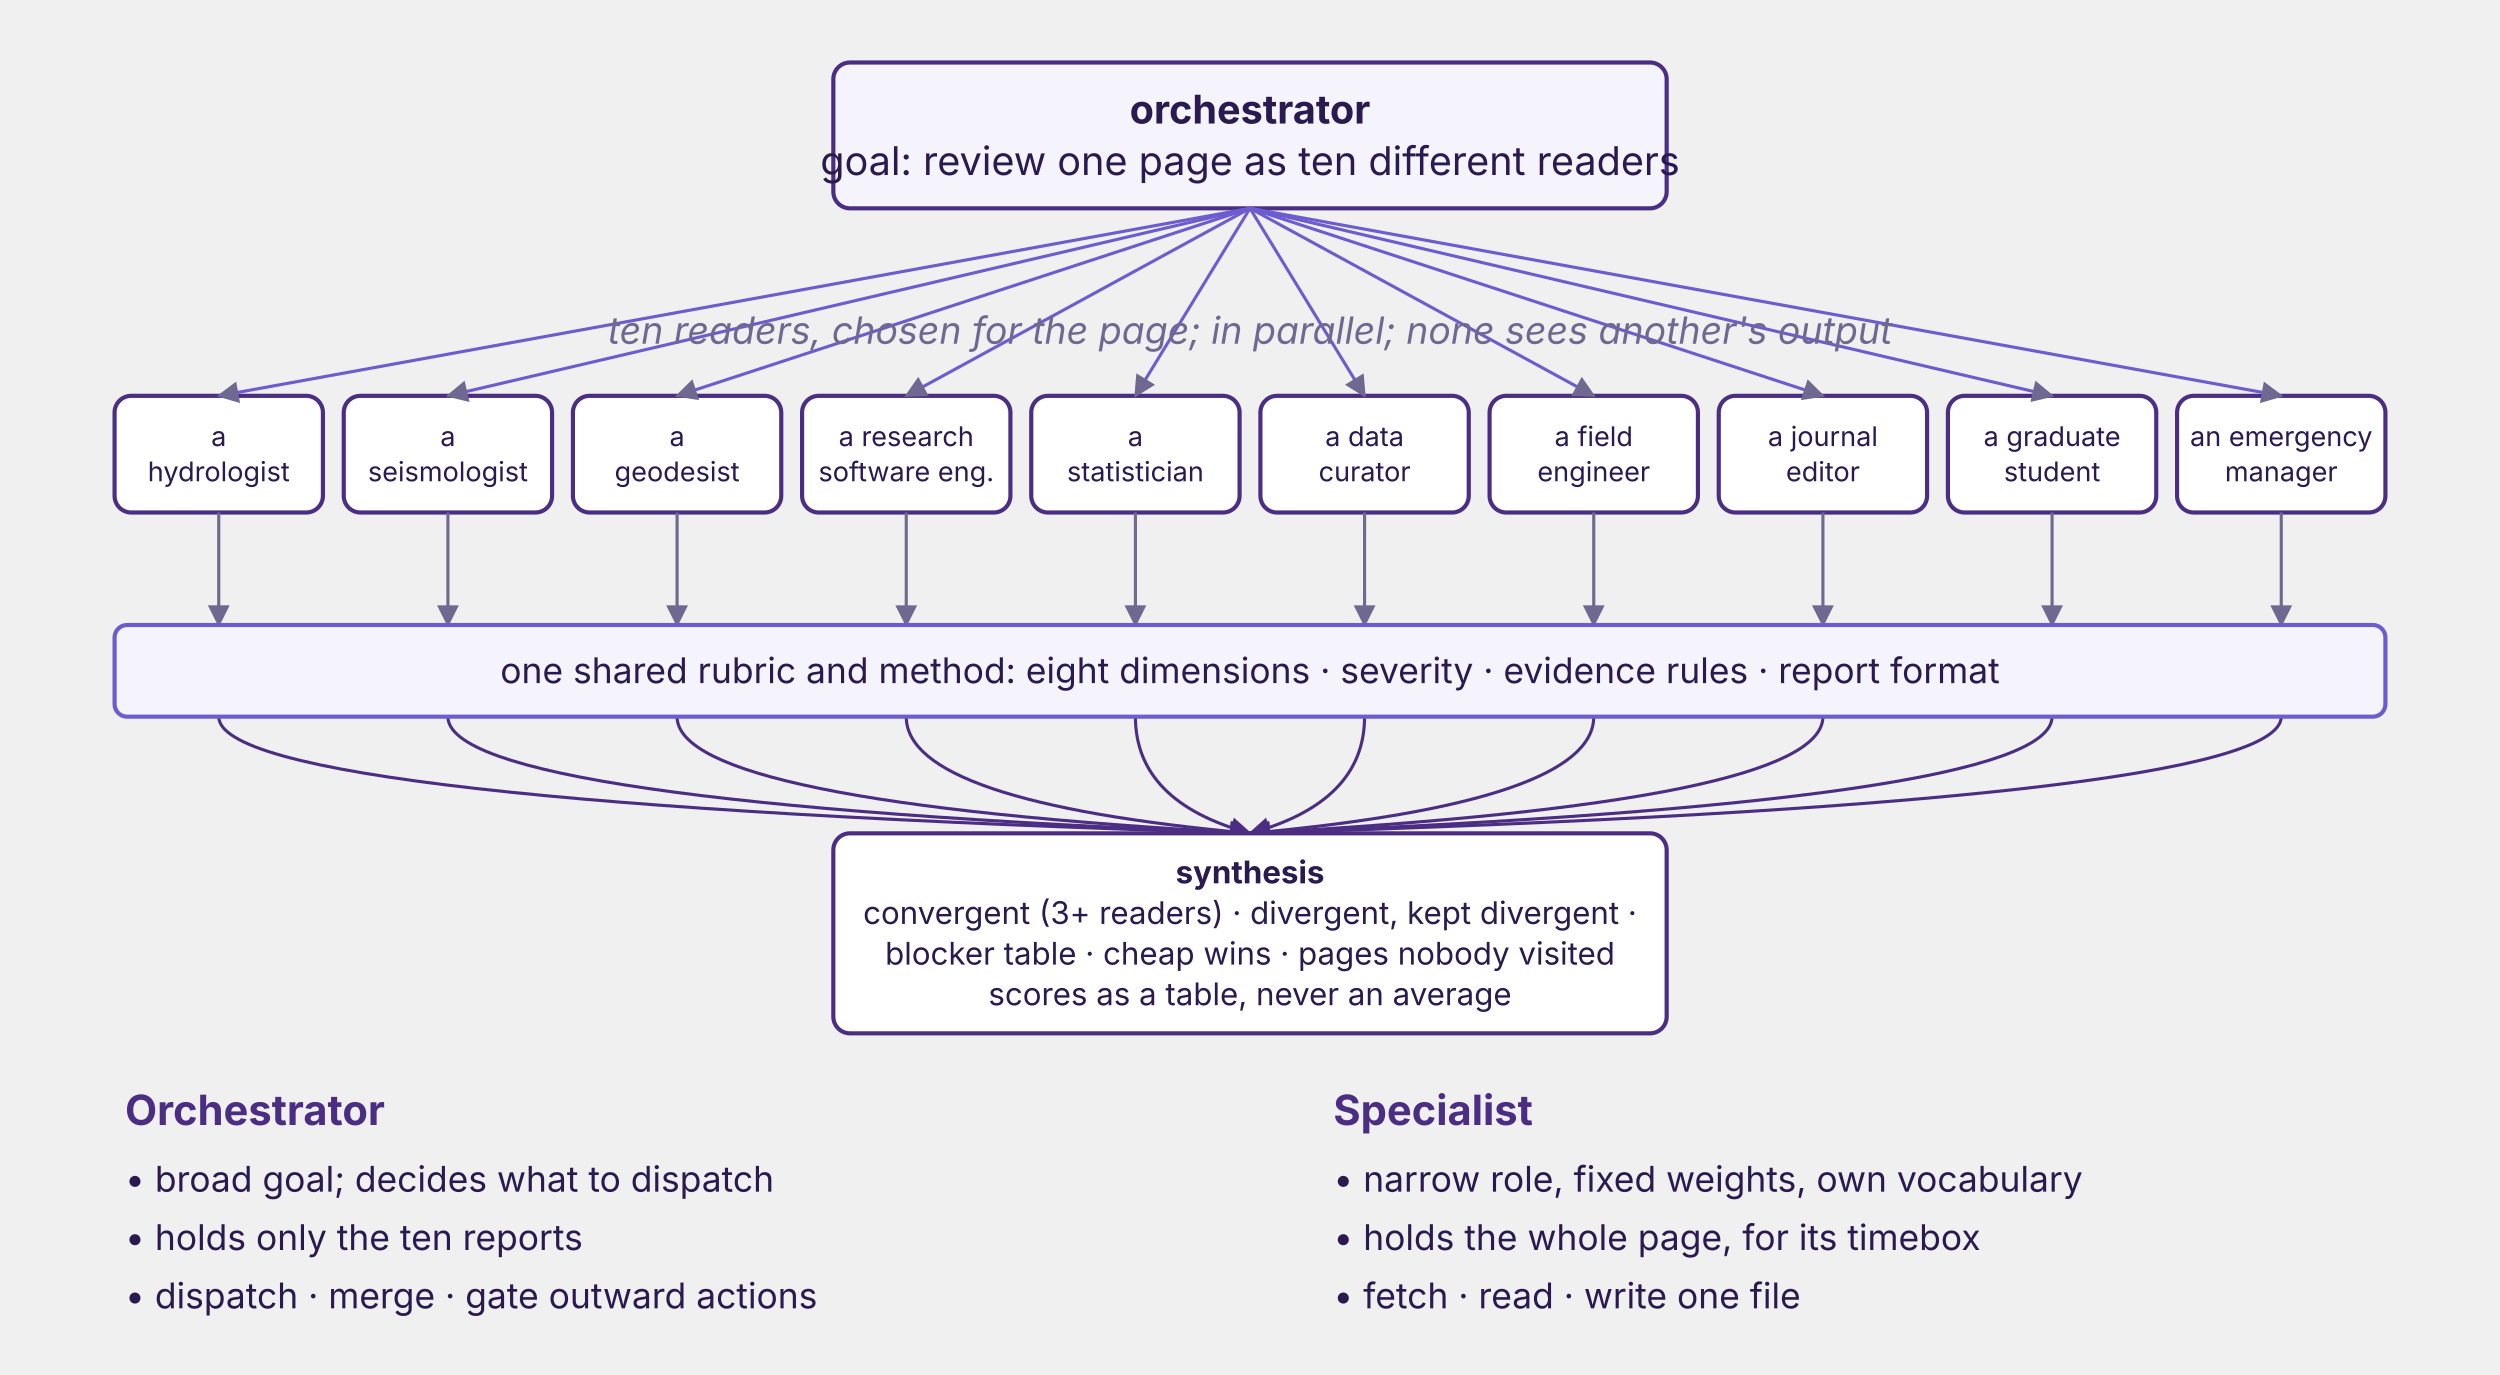
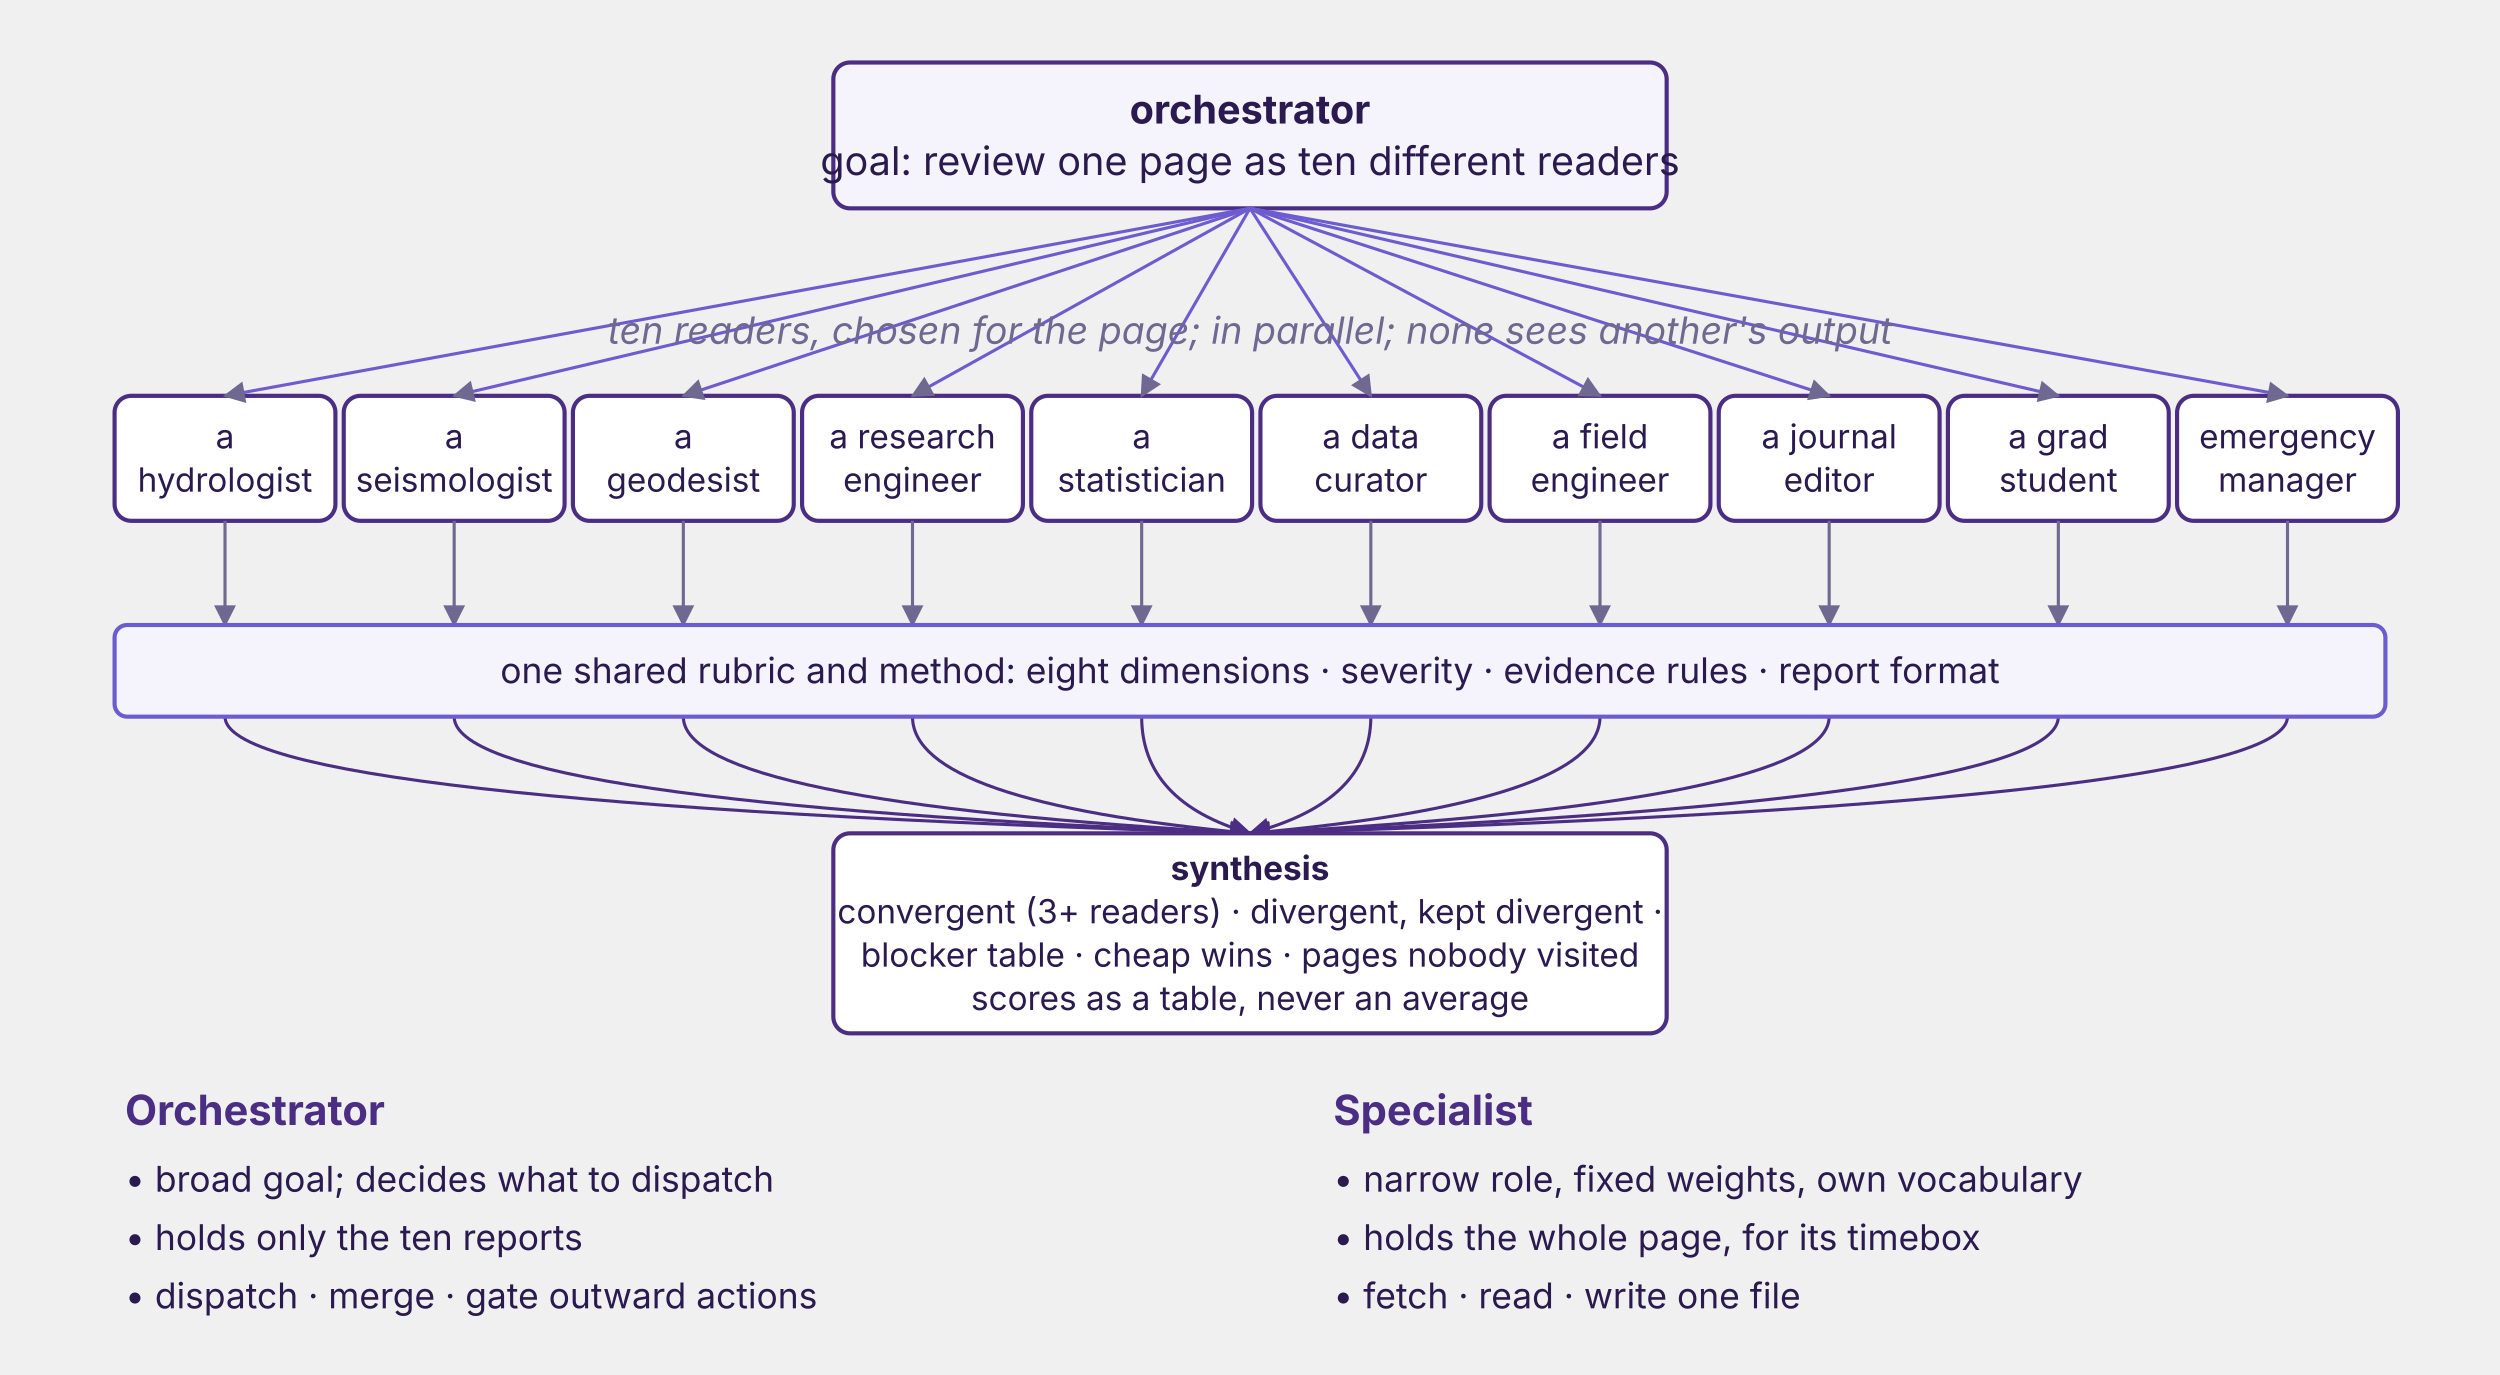
<svg xmlns="http://www.w3.org/2000/svg" viewBox="0 0 1200 660" width="1200" height="660" font-family="Inter, Helvetica, Arial, sans-serif" font-size="22">
  <defs>
    <marker id="a-purple" viewBox="0 0 10 10" refX="9" refY="5" markerWidth="7" markerHeight="7" orient="auto-start-reverse">
      <path d="M 0 0 L 10 5 L 0 10 z" fill="#4b2e83" />
    </marker>
    <marker id="a-red" viewBox="0 0 10 10" refX="9" refY="5" markerWidth="7" markerHeight="7" orient="auto-start-reverse">
      <path d="M 0 0 L 10 5 L 0 10 z" fill="#b3402a" />
    </marker>
    <marker id="a-amber" viewBox="0 0 10 10" refX="9" refY="5" markerWidth="7" markerHeight="7" orient="auto-start-reverse">
      <path d="M 0 0 L 10 5 L 0 10 z" fill="#c77d00" />
    </marker>
    <marker id="a-stone" viewBox="0 0 10 10" refX="9" refY="5" markerWidth="7" markerHeight="7" orient="auto-start-reverse">
      <path d="M 0 0 L 10 5 L 0 10 z" fill="#6f6890" />
    </marker>
  </defs>
  <rect x="400" y="30" width="400" height="70" rx="8" fill="#f5f3fb" stroke="#4b2e83" stroke-width="2" />
  <text x="600.0" y="59.3" text-anchor="middle" font-size="19" fill="#2a1a4f" font-weight="700">orchestrator</text>
  <text x="600.0" y="84.0" text-anchor="middle" font-size="19" fill="#2a1a4f">goal: review one page as ten different readers</text>
-   <rect x="55" y="190" width="100" height="56" rx="8" fill="#fff" stroke="#4b2e83" stroke-width="2" />
-   <text x="105.0" y="214.1" text-anchor="middle" font-size="13" fill="#2a1a4f">a</text>
-   <text x="105.0" y="231.0" text-anchor="middle" font-size="13" fill="#2a1a4f">hydrologist</text>
-   <line x1="600" y1="100" x2="105" y2="190" stroke="#6d5bd0" stroke-width="1.5" marker-end="url(#a-stone)" />
-   <line x1="105" y1="246" x2="105" y2="300" stroke="#6f6890" stroke-width="1.5" marker-end="url(#a-stone)" />
-   <path d="M 105 344 Q 105 385 600 400" fill="none" stroke="#4b2e83" stroke-width="1.5" marker-end="url(#a-purple)" />
-   <rect x="165" y="190" width="100" height="56" rx="8" fill="#fff" stroke="#4b2e83" stroke-width="2" />
-   <text x="215.0" y="214.1" text-anchor="middle" font-size="13" fill="#2a1a4f">a</text>
-   <text x="215.0" y="231.0" text-anchor="middle" font-size="13" fill="#2a1a4f">seismologist</text>
-   <line x1="600" y1="100" x2="215" y2="190" stroke="#6d5bd0" stroke-width="1.5" marker-end="url(#a-stone)" />
-   <line x1="215" y1="246" x2="215" y2="300" stroke="#6f6890" stroke-width="1.5" marker-end="url(#a-stone)" />
-   <path d="M 215 344 Q 215 385 600 400" fill="none" stroke="#4b2e83" stroke-width="1.5" marker-end="url(#a-purple)" />
-   <rect x="275" y="190" width="100" height="56" rx="8" fill="#fff" stroke="#4b2e83" stroke-width="2" />
-   <text x="325.0" y="214.1" text-anchor="middle" font-size="13" fill="#2a1a4f">a</text>
-   <text x="325.0" y="231.0" text-anchor="middle" font-size="13" fill="#2a1a4f">geodesist</text>
-   <line x1="600" y1="100" x2="325" y2="190" stroke="#6d5bd0" stroke-width="1.5" marker-end="url(#a-stone)" />
-   <line x1="325" y1="246" x2="325" y2="300" stroke="#6f6890" stroke-width="1.5" marker-end="url(#a-stone)" />
-   <path d="M 325 344 Q 325 385 600 400" fill="none" stroke="#4b2e83" stroke-width="1.5" marker-end="url(#a-purple)" />
-   <rect x="385" y="190" width="100" height="56" rx="8" fill="#fff" stroke="#4b2e83" stroke-width="2" />
-   <text x="435.0" y="214.1" text-anchor="middle" font-size="13" fill="#2a1a4f">a research</text>
-   <text x="435.0" y="231.0" text-anchor="middle" font-size="13" fill="#2a1a4f">software eng.</text>
-   <line x1="600" y1="100" x2="435" y2="190" stroke="#6d5bd0" stroke-width="1.5" marker-end="url(#a-stone)" />
-   <line x1="435" y1="246" x2="435" y2="300" stroke="#6f6890" stroke-width="1.5" marker-end="url(#a-stone)" />
-   <path d="M 435 344 Q 435 385 600 400" fill="none" stroke="#4b2e83" stroke-width="1.5" marker-end="url(#a-purple)" />
-   <rect x="495" y="190" width="100" height="56" rx="8" fill="#fff" stroke="#4b2e83" stroke-width="2" />
-   <text x="545.0" y="214.1" text-anchor="middle" font-size="13" fill="#2a1a4f">a</text>
-   <text x="545.0" y="231.0" text-anchor="middle" font-size="13" fill="#2a1a4f">statistician</text>
-   <line x1="600" y1="100" x2="545" y2="190" stroke="#6d5bd0" stroke-width="1.5" marker-end="url(#a-stone)" />
-   <line x1="545" y1="246" x2="545" y2="300" stroke="#6f6890" stroke-width="1.5" marker-end="url(#a-stone)" />
-   <path d="M 545 344 Q 545 385 600 400" fill="none" stroke="#4b2e83" stroke-width="1.5" marker-end="url(#a-purple)" />
-   <rect x="605" y="190" width="100" height="56" rx="8" fill="#fff" stroke="#4b2e83" stroke-width="2" />
-   <text x="655.0" y="214.1" text-anchor="middle" font-size="13" fill="#2a1a4f">a data</text>
-   <text x="655.0" y="231.0" text-anchor="middle" font-size="13" fill="#2a1a4f">curator</text>
-   <line x1="600" y1="100" x2="655" y2="190" stroke="#6d5bd0" stroke-width="1.5" marker-end="url(#a-stone)" />
-   <line x1="655" y1="246" x2="655" y2="300" stroke="#6f6890" stroke-width="1.5" marker-end="url(#a-stone)" />
-   <path d="M 655 344 Q 655 385 600 400" fill="none" stroke="#4b2e83" stroke-width="1.5" marker-end="url(#a-purple)" />
-   <rect x="715" y="190" width="100" height="56" rx="8" fill="#fff" stroke="#4b2e83" stroke-width="2" />
-   <text x="765.0" y="214.1" text-anchor="middle" font-size="13" fill="#2a1a4f">a field</text>
-   <text x="765.0" y="231.0" text-anchor="middle" font-size="13" fill="#2a1a4f">engineer</text>
-   <line x1="600" y1="100" x2="765" y2="190" stroke="#6d5bd0" stroke-width="1.5" marker-end="url(#a-stone)" />
-   <line x1="765" y1="246" x2="765" y2="300" stroke="#6f6890" stroke-width="1.5" marker-end="url(#a-stone)" />
-   <path d="M 765 344 Q 765 385 600 400" fill="none" stroke="#4b2e83" stroke-width="1.5" marker-end="url(#a-purple)" />
-   <rect x="825" y="190" width="100" height="56" rx="8" fill="#fff" stroke="#4b2e83" stroke-width="2" />
-   <text x="875.0" y="214.1" text-anchor="middle" font-size="13" fill="#2a1a4f">a journal</text>
-   <text x="875.0" y="231.0" text-anchor="middle" font-size="13" fill="#2a1a4f">editor</text>
-   <line x1="600" y1="100" x2="875" y2="190" stroke="#6d5bd0" stroke-width="1.5" marker-end="url(#a-stone)" />
-   <line x1="875" y1="246" x2="875" y2="300" stroke="#6f6890" stroke-width="1.5" marker-end="url(#a-stone)" />
-   <path d="M 875 344 Q 875 385 600 400" fill="none" stroke="#4b2e83" stroke-width="1.5" marker-end="url(#a-purple)" />
-   <rect x="935" y="190" width="100" height="56" rx="8" fill="#fff" stroke="#4b2e83" stroke-width="2" />
-   <text x="985.0" y="214.1" text-anchor="middle" font-size="13" fill="#2a1a4f">a graduate</text>
-   <text x="985.0" y="231.0" text-anchor="middle" font-size="13" fill="#2a1a4f">student</text>
-   <line x1="600" y1="100" x2="985" y2="190" stroke="#6d5bd0" stroke-width="1.5" marker-end="url(#a-stone)" />
-   <line x1="985" y1="246" x2="985" y2="300" stroke="#6f6890" stroke-width="1.5" marker-end="url(#a-stone)" />
-   <path d="M 985 344 Q 985 385 600 400" fill="none" stroke="#4b2e83" stroke-width="1.5" marker-end="url(#a-purple)" />
-   <rect x="1045" y="190" width="100" height="56" rx="8" fill="#fff" stroke="#4b2e83" stroke-width="2" />
-   <text x="1095.0" y="214.1" text-anchor="middle" font-size="13" fill="#2a1a4f">an emergency</text>
-   <text x="1095.0" y="231.0" text-anchor="middle" font-size="13" fill="#2a1a4f">manager</text>
-   <line x1="600" y1="100" x2="1095" y2="190" stroke="#6d5bd0" stroke-width="1.5" marker-end="url(#a-stone)" />
-   <line x1="1095" y1="246" x2="1095" y2="300" stroke="#6f6890" stroke-width="1.5" marker-end="url(#a-stone)" />
-   <path d="M 1095 344 Q 1095 385 600 400" fill="none" stroke="#4b2e83" stroke-width="1.5" marker-end="url(#a-purple)" />
+   <rect x="55" y="190" width="106" height="60" rx="8" fill="#fff" stroke="#4b2e83" stroke-width="2" />
+   <text x="108.0" y="215.2" text-anchor="middle" font-size="16" fill="#2a1a4f">a</text>
+   <text x="108.0" y="236.0" text-anchor="middle" font-size="16" fill="#2a1a4f">hydrologist</text>
+   <line x1="600" y1="100" x2="108" y2="190" stroke="#6d5bd0" stroke-width="1.5" marker-end="url(#a-stone)" />
+   <line x1="108" y1="250" x2="108" y2="300" stroke="#6f6890" stroke-width="1.5" marker-end="url(#a-stone)" />
+   <path d="M 108 344 Q 108 385 600 400" fill="none" stroke="#4b2e83" stroke-width="1.5" marker-end="url(#a-purple)" />
+   <rect x="165" y="190" width="106" height="60" rx="8" fill="#fff" stroke="#4b2e83" stroke-width="2" />
+   <text x="218.0" y="215.2" text-anchor="middle" font-size="16" fill="#2a1a4f">a</text>
+   <text x="218.0" y="236.0" text-anchor="middle" font-size="16" fill="#2a1a4f">seismologist</text>
+   <line x1="600" y1="100" x2="218" y2="190" stroke="#6d5bd0" stroke-width="1.5" marker-end="url(#a-stone)" />
+   <line x1="218" y1="250" x2="218" y2="300" stroke="#6f6890" stroke-width="1.5" marker-end="url(#a-stone)" />
+   <path d="M 218 344 Q 218 385 600 400" fill="none" stroke="#4b2e83" stroke-width="1.5" marker-end="url(#a-purple)" />
+   <rect x="275" y="190" width="106" height="60" rx="8" fill="#fff" stroke="#4b2e83" stroke-width="2" />
+   <text x="328.0" y="215.2" text-anchor="middle" font-size="16" fill="#2a1a4f">a</text>
+   <text x="328.0" y="236.0" text-anchor="middle" font-size="16" fill="#2a1a4f">geodesist</text>
+   <line x1="600" y1="100" x2="328" y2="190" stroke="#6d5bd0" stroke-width="1.5" marker-end="url(#a-stone)" />
+   <line x1="328" y1="250" x2="328" y2="300" stroke="#6f6890" stroke-width="1.5" marker-end="url(#a-stone)" />
+   <path d="M 328 344 Q 328 385 600 400" fill="none" stroke="#4b2e83" stroke-width="1.5" marker-end="url(#a-purple)" />
+   <rect x="385" y="190" width="106" height="60" rx="8" fill="#fff" stroke="#4b2e83" stroke-width="2" />
+   <text x="438.0" y="215.2" text-anchor="middle" font-size="16" fill="#2a1a4f">a research</text>
+   <text x="438.0" y="236.0" text-anchor="middle" font-size="16" fill="#2a1a4f">engineer</text>
+   <line x1="600" y1="100" x2="438" y2="190" stroke="#6d5bd0" stroke-width="1.5" marker-end="url(#a-stone)" />
+   <line x1="438" y1="250" x2="438" y2="300" stroke="#6f6890" stroke-width="1.5" marker-end="url(#a-stone)" />
+   <path d="M 438 344 Q 438 385 600 400" fill="none" stroke="#4b2e83" stroke-width="1.5" marker-end="url(#a-purple)" />
+   <rect x="495" y="190" width="106" height="60" rx="8" fill="#fff" stroke="#4b2e83" stroke-width="2" />
+   <text x="548.0" y="215.2" text-anchor="middle" font-size="16" fill="#2a1a4f">a</text>
+   <text x="548.0" y="236.0" text-anchor="middle" font-size="16" fill="#2a1a4f">statistician</text>
+   <line x1="600" y1="100" x2="548" y2="190" stroke="#6d5bd0" stroke-width="1.5" marker-end="url(#a-stone)" />
+   <line x1="548" y1="250" x2="548" y2="300" stroke="#6f6890" stroke-width="1.5" marker-end="url(#a-stone)" />
+   <path d="M 548 344 Q 548 385 600 400" fill="none" stroke="#4b2e83" stroke-width="1.5" marker-end="url(#a-purple)" />
+   <rect x="605" y="190" width="106" height="60" rx="8" fill="#fff" stroke="#4b2e83" stroke-width="2" />
+   <text x="658.0" y="215.2" text-anchor="middle" font-size="16" fill="#2a1a4f">a data</text>
+   <text x="658.0" y="236.0" text-anchor="middle" font-size="16" fill="#2a1a4f">curator</text>
+   <line x1="600" y1="100" x2="658" y2="190" stroke="#6d5bd0" stroke-width="1.5" marker-end="url(#a-stone)" />
+   <line x1="658" y1="250" x2="658" y2="300" stroke="#6f6890" stroke-width="1.5" marker-end="url(#a-stone)" />
+   <path d="M 658 344 Q 658 385 600 400" fill="none" stroke="#4b2e83" stroke-width="1.5" marker-end="url(#a-purple)" />
+   <rect x="715" y="190" width="106" height="60" rx="8" fill="#fff" stroke="#4b2e83" stroke-width="2" />
+   <text x="768.0" y="215.2" text-anchor="middle" font-size="16" fill="#2a1a4f">a field</text>
+   <text x="768.0" y="236.0" text-anchor="middle" font-size="16" fill="#2a1a4f">engineer</text>
+   <line x1="600" y1="100" x2="768" y2="190" stroke="#6d5bd0" stroke-width="1.5" marker-end="url(#a-stone)" />
+   <line x1="768" y1="250" x2="768" y2="300" stroke="#6f6890" stroke-width="1.5" marker-end="url(#a-stone)" />
+   <path d="M 768 344 Q 768 385 600 400" fill="none" stroke="#4b2e83" stroke-width="1.5" marker-end="url(#a-purple)" />
+   <rect x="825" y="190" width="106" height="60" rx="8" fill="#fff" stroke="#4b2e83" stroke-width="2" />
+   <text x="878.0" y="215.2" text-anchor="middle" font-size="16" fill="#2a1a4f">a journal</text>
+   <text x="878.0" y="236.0" text-anchor="middle" font-size="16" fill="#2a1a4f">editor</text>
+   <line x1="600" y1="100" x2="878" y2="190" stroke="#6d5bd0" stroke-width="1.5" marker-end="url(#a-stone)" />
+   <line x1="878" y1="250" x2="878" y2="300" stroke="#6f6890" stroke-width="1.5" marker-end="url(#a-stone)" />
+   <path d="M 878 344 Q 878 385 600 400" fill="none" stroke="#4b2e83" stroke-width="1.5" marker-end="url(#a-purple)" />
+   <rect x="935" y="190" width="106" height="60" rx="8" fill="#fff" stroke="#4b2e83" stroke-width="2" />
+   <text x="988.0" y="215.2" text-anchor="middle" font-size="16" fill="#2a1a4f">a grad</text>
+   <text x="988.0" y="236.0" text-anchor="middle" font-size="16" fill="#2a1a4f">student</text>
+   <line x1="600" y1="100" x2="988" y2="190" stroke="#6d5bd0" stroke-width="1.5" marker-end="url(#a-stone)" />
+   <line x1="988" y1="250" x2="988" y2="300" stroke="#6f6890" stroke-width="1.5" marker-end="url(#a-stone)" />
+   <path d="M 988 344 Q 988 385 600 400" fill="none" stroke="#4b2e83" stroke-width="1.5" marker-end="url(#a-purple)" />
+   <rect x="1045" y="190" width="106" height="60" rx="8" fill="#fff" stroke="#4b2e83" stroke-width="2" />
+   <text x="1098.0" y="215.2" text-anchor="middle" font-size="16" fill="#2a1a4f">emergency</text>
+   <text x="1098.0" y="236.0" text-anchor="middle" font-size="16" fill="#2a1a4f">manager</text>
+   <line x1="600" y1="100" x2="1098" y2="190" stroke="#6d5bd0" stroke-width="1.5" marker-end="url(#a-stone)" />
+   <line x1="1098" y1="250" x2="1098" y2="300" stroke="#6f6890" stroke-width="1.5" marker-end="url(#a-stone)" />
+   <path d="M 1098 344 Q 1098 385 600 400" fill="none" stroke="#4b2e83" stroke-width="1.5" marker-end="url(#a-purple)" />
  <text x="600" y="165" text-anchor="middle" font-size="18" fill="#6f6890" font-style="italic">ten readers, chosen for the page; in parallel; none sees another's output</text>
  <rect x="55" y="300" width="1090" height="44" rx="6" fill="#f5f3fb" stroke="#6d5bd0" stroke-width="2" />
  <text x="600.0" y="327.9" text-anchor="middle" font-size="17" fill="#2a1a4f">one shared rubric and method: eight dimensions · severity · evidence rules · report format</text>
  <rect x="400" y="400" width="400" height="96" rx="8" fill="#fff" stroke="#4b2e83" stroke-width="2" />
-   <text x="600.0" y="424.0" text-anchor="middle" font-size="15" fill="#2a1a4f" font-weight="700">synthesis</text>
-   <text x="600.0" y="443.5" text-anchor="middle" font-size="15" fill="#2a1a4f">convergent (3+ readers) · divergent, kept divergent ·</text>
-   <text x="600.0" y="463.0" text-anchor="middle" font-size="15" fill="#2a1a4f">blocker table · cheap wins · pages nobody visited</text>
-   <text x="600.0" y="482.5" text-anchor="middle" font-size="15" fill="#2a1a4f">scores as a table, never an average</text>
+   <text x="600.0" y="422.4" text-anchor="middle" font-size="16" fill="#2a1a4f" font-weight="700">synthesis</text>
+   <text x="600.0" y="443.2" text-anchor="middle" font-size="16" fill="#2a1a4f">convergent (3+ readers) · divergent, kept divergent ·</text>
+   <text x="600.0" y="464.0" text-anchor="middle" font-size="16" fill="#2a1a4f">blocker table · cheap wins · pages nobody visited</text>
+   <text x="600.0" y="484.8" text-anchor="middle" font-size="16" fill="#2a1a4f">scores as a table, never an average</text>
  <text x="60" y="540" text-anchor="start" font-size="20" fill="#4b2e83" font-weight="700">Orchestrator</text>
  <text x="640" y="540" text-anchor="start" font-size="20" fill="#4b2e83" font-weight="700">Specialist</text>
  <text x="60" y="572" text-anchor="start" font-size="17" fill="#2a1a4f">• broad goal; decides what to dispatch</text>
  <text x="640" y="572" text-anchor="start" font-size="17" fill="#2a1a4f">• narrow role, fixed weights, own vocabulary</text>
  <text x="60" y="600" text-anchor="start" font-size="17" fill="#2a1a4f">• holds only the ten reports</text>
  <text x="640" y="600" text-anchor="start" font-size="17" fill="#2a1a4f">• holds the whole page, for its timebox</text>
  <text x="60" y="628" text-anchor="start" font-size="17" fill="#2a1a4f">• dispatch · merge · gate outward actions</text>
  <text x="640" y="628" text-anchor="start" font-size="17" fill="#2a1a4f">• fetch · read · write one file</text>
</svg>
